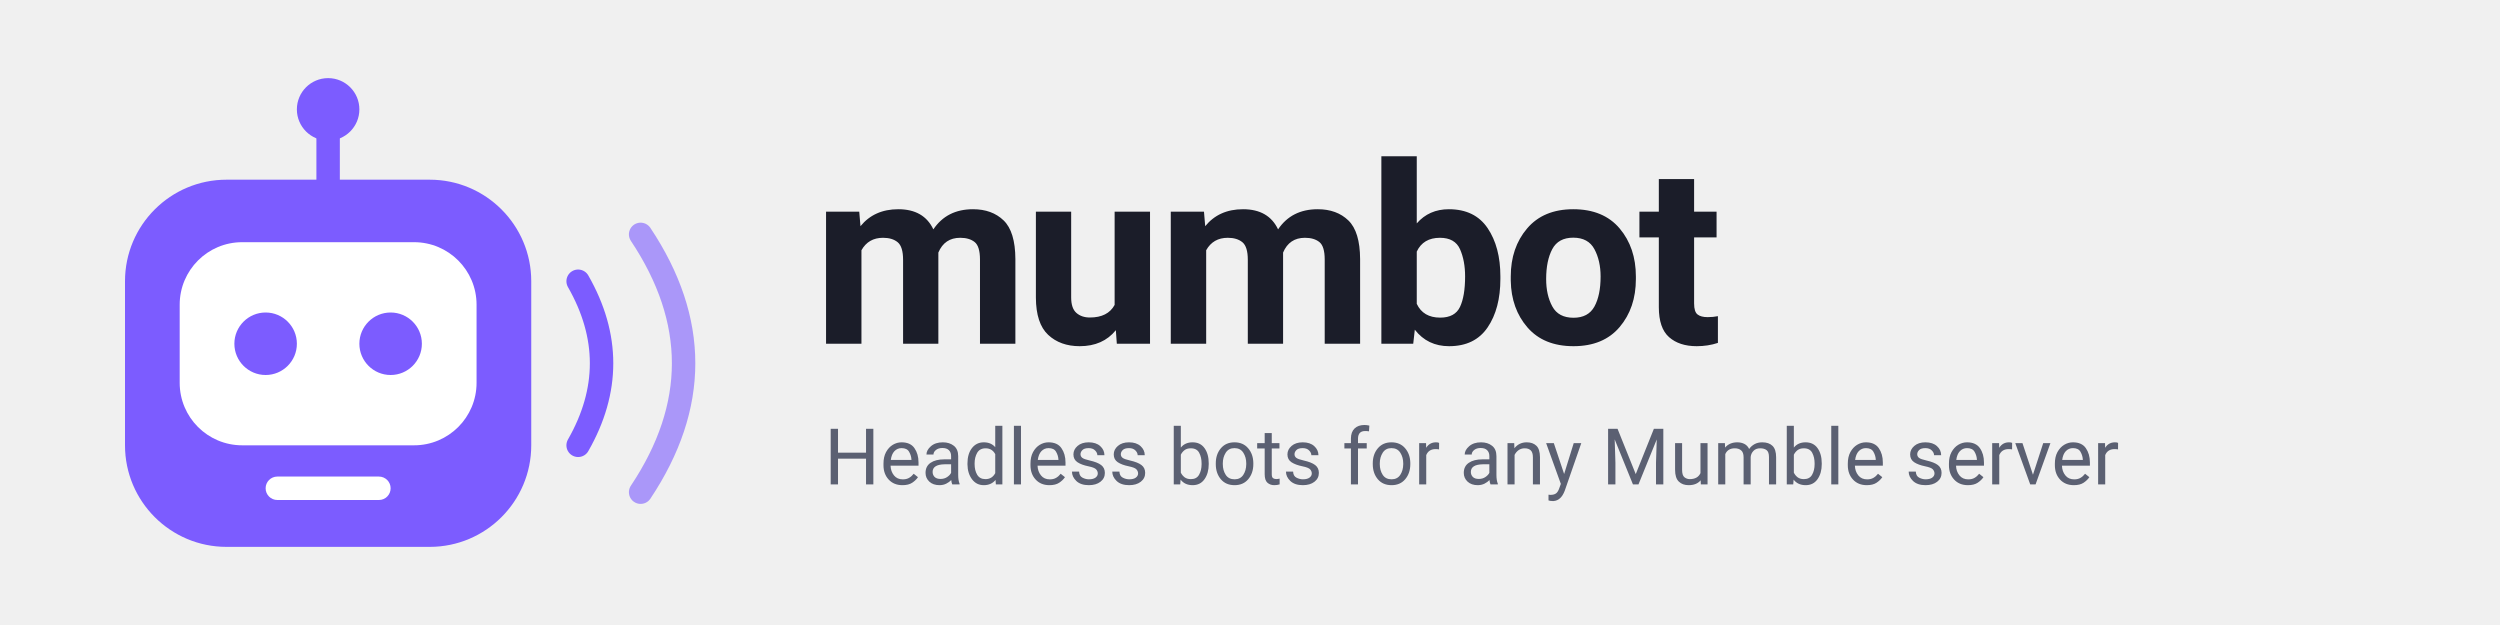
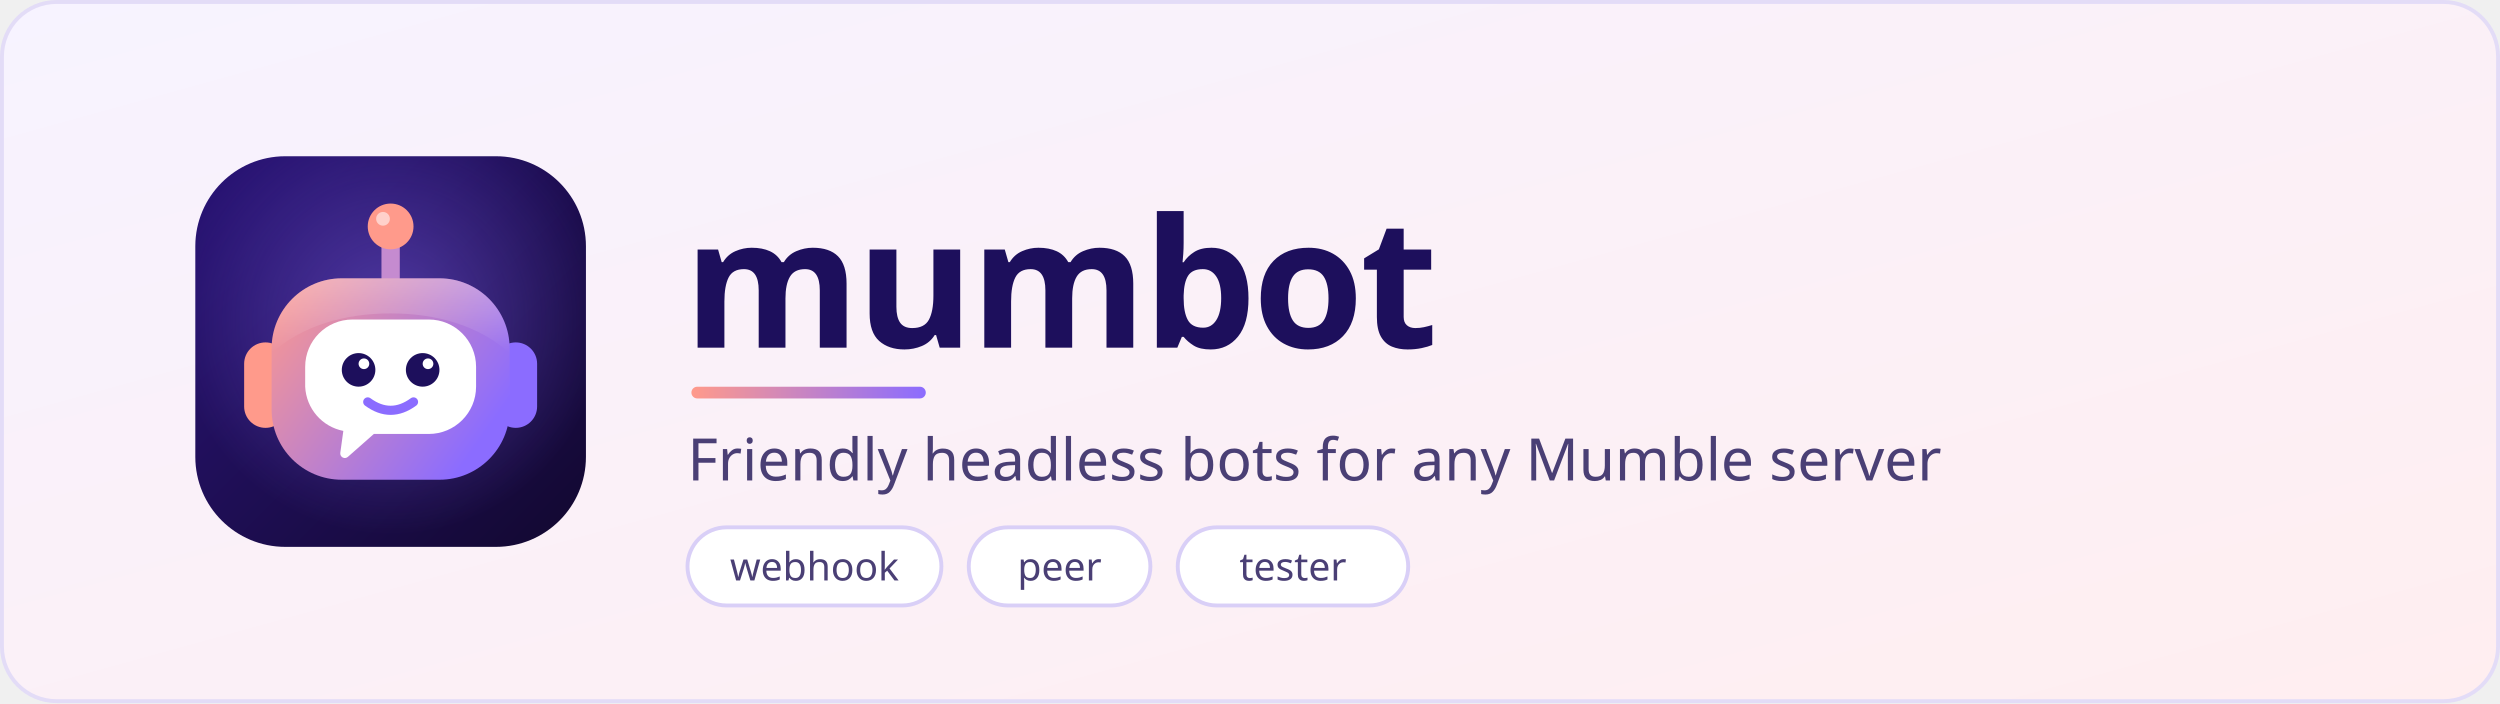
- <svg xmlns="http://www.w3.org/2000/svg" width="640" height="160" viewBox="0 0 640 160" role="img" aria-labelledby="title">
+ <svg xmlns="http://www.w3.org/2000/svg" viewBox="0 0 1280 360" width="1280" height="360" role="img" aria-labelledby="t d">
  <style>
-     .ink { fill: #1b1d29; }
-     .muted { fill: #5b6072; }
-     .face { fill: #ffffff; }
-     .wave { stroke: #7c5cff; }
+     .bg-a { stop-color: #f7f3ff; }
+     .bg-b { stop-color: #ffeef0; }
+     .name { fill: #1d0f5c; }
+     .tag { fill: #4a3f75; }
+     .frame { stroke: #e3dcf7; }
+     .chip { fill: #ffffff; stroke: #d9cff7; stroke-width: 2; }
+     .chiptext { fill: #4a3f75; }
    @media (prefers-color-scheme: dark) {
-       .ink { fill: #f4f4f8; }
-       .muted { fill: #a9adbd; }
-       .face { fill: #161822; }
-       .wave { stroke: #a08bff; }
+       .bg-a { stop-color: #160a3d; }
+       .bg-b { stop-color: #2a1478; }
+       .name { fill: #ffffff; }
+       .tag { fill: #cfc6f5; }
+       .frame { stroke: #3a2490; }
+       .chip { fill: #1d0f5c; stroke: #4a33a8; }
+       .chiptext { fill: #e4ddff; }
    }
+     text { font-family: -apple-system, BlinkMacSystemFont, 'Segoe UI', 'Noto Sans', Helvetica, Arial, sans-serif; }
  </style>
-   <g transform="translate(24 20)">
-     <line x1="60" y1="10" x2="60" y2="26" stroke="#7c5cff" stroke-width="6" stroke-linecap="round" />
-     <circle cx="60" cy="8" r="8" fill="#7c5cff" />
-     <rect x="8" y="26" width="104" height="94" rx="26" fill="#7c5cff" />
-     <rect x="22" y="42" width="76" height="52" rx="16" class="face" />
-     <circle cx="44" cy="68" r="8" fill="#7c5cff" />
-     <circle cx="76" cy="68" r="8" fill="#7c5cff" />
-     <rect x="44" y="102" width="32" height="6" rx="3" class="face" />
-     <path d="M124 52 q12 21 0 42" fill="none" class="wave" stroke-width="6" stroke-linecap="round" />
-     <path d="M140 40 q22 33 0 66" fill="none" class="wave" stroke-width="6" stroke-linecap="round" opacity="0.6" />
+   <defs>
+     <linearGradient id="bg" x1="0" y1="0" x2="1" y2="1">
+       <stop offset="0" class="bg-a" />
+       <stop offset="1" class="bg-b" />
+     </linearGradient>
+     <linearGradient id="accent" x1="0" y1="0" x2="1" y2="0">
+       <stop offset="0" stop-color="#ff9a8b" />
+       <stop offset="1" stop-color="#8b6cff" />
+     </linearGradient>
+     <linearGradient id="i-tile" x1="0" y1="0" x2="1" y2="1">
+       <stop offset="0" stop-color="#2a1478" />
+       <stop offset="1" stop-color="#12082f" />
+     </linearGradient>
+     <radialGradient id="i-glow" cx="0.5" cy="0.42" r="0.55">
+       <stop offset="0" stop-color="#8b6cff" stop-opacity="0.45" />
+       <stop offset="1" stop-color="#8b6cff" stop-opacity="0" />
+     </radialGradient>
+     <linearGradient id="i-body" x1="0" y1="0" x2="1" y2="0.6">
+       <stop offset="0" stop-color="#ff9a8b" />
+       <stop offset="1" stop-color="#8b6cff" />
+     </linearGradient>
+     <linearGradient id="i-gloss" x1="0" y1="0" x2="0" y2="1">
+       <stop offset="0" stop-color="#ffffff" stop-opacity="0.28" />
+       <stop offset="1" stop-color="#ffffff" stop-opacity="0" />
+     </linearGradient>
+   </defs>
+   <rect class="frame" x="1" y="1" width="1278" height="358" rx="28" fill="url(#bg)" stroke-width="2" />
+   <g transform="translate(100 80) scale(0.390625)">
+     <rect width="512" height="512" rx="118" fill="url(#i-tile)" />
+     <rect width="512" height="512" rx="118" fill="url(#i-glow)" />
+     <rect x="244" y="96" width="24" height="76" rx="12" fill="#c58bd0" />
+     <circle cx="256" cy="92" r="30" fill="#ff9a8b" />
+     <circle cx="246" cy="82" r="9" fill="#ffffff" opacity="0.55" />
+     <rect x="64" y="244" width="56" height="112" rx="28" fill="#ff9a8b" />
+     <rect x="392" y="244" width="56" height="112" rx="28" fill="#8b6cff" />
+     <rect x="100" y="160" width="312" height="264" rx="92" fill="url(#i-body)" />
+     <path d="M192 160h128a92 92 0 0 1 92 92v6c-40-36-96-52-156-52s-116 16-156 52v-6a92 92 0 0 1 92-92z" fill="url(#i-gloss)" />
+     <path d="M206 214h100a62 62 0 0 1 62 62v26a62 62 0 0 1-62 62h-72l-34 30a6 6 0 0 1-10-5l4-29a62 62 0 0 1-50-58v-26a62 62 0 0 1 62-62z" fill="#ffffff" />
+     <circle cx="214" cy="280" r="22" fill="#1d0f5c" />
+     <circle cx="298" cy="280" r="22" fill="#1d0f5c" />
+     <circle cx="221" cy="272" r="7" fill="#ffffff" />
+     <circle cx="305" cy="272" r="7" fill="#ffffff" />
+     <path d="M226 322q30 22 60 0" fill="none" stroke="#8b6cff" stroke-width="12" stroke-linecap="round" />
  </g>
-   <text x="208" y="88" class="ink" font-family="ui-sans-serif, system-ui, -apple-system, 'Segoe UI', Roboto, sans-serif" font-size="64" font-weight="700" letter-spacing="-1.5">mumbot</text>
-   <text x="211" y="124" class="muted" font-family="ui-sans-serif, system-ui, -apple-system, 'Segoe UI', Roboto, sans-serif" font-size="20">Headless bots for any Mumble server</text>
+   <text class="name" x="350" y="178" font-size="92" font-weight="800" letter-spacing="-2">mumbot</text>
+   <rect x="354" y="198" width="120" height="6" rx="3" fill="url(#accent)" />
+   <text class="tag" x="352" y="246" font-size="30">Friendly headless bots for any Mumble server</text>
+   <rect class="chip" x="352" y="270" width="130" height="40" rx="20" />
+   <text class="chiptext" x="417.0" y="297.2" font-size="20" text-anchor="middle">webhook</text>
+   <rect class="chip" x="496" y="270" width="93" height="40" rx="20" />
+   <text class="chiptext" x="542.5" y="297.2" font-size="20" text-anchor="middle">peer</text>
+   <rect class="chip" x="603" y="270" width="118" height="40" rx="20" />
+   <text class="chiptext" x="662.0" y="297.2" font-size="20" text-anchor="middle">tester</text>
</svg>
